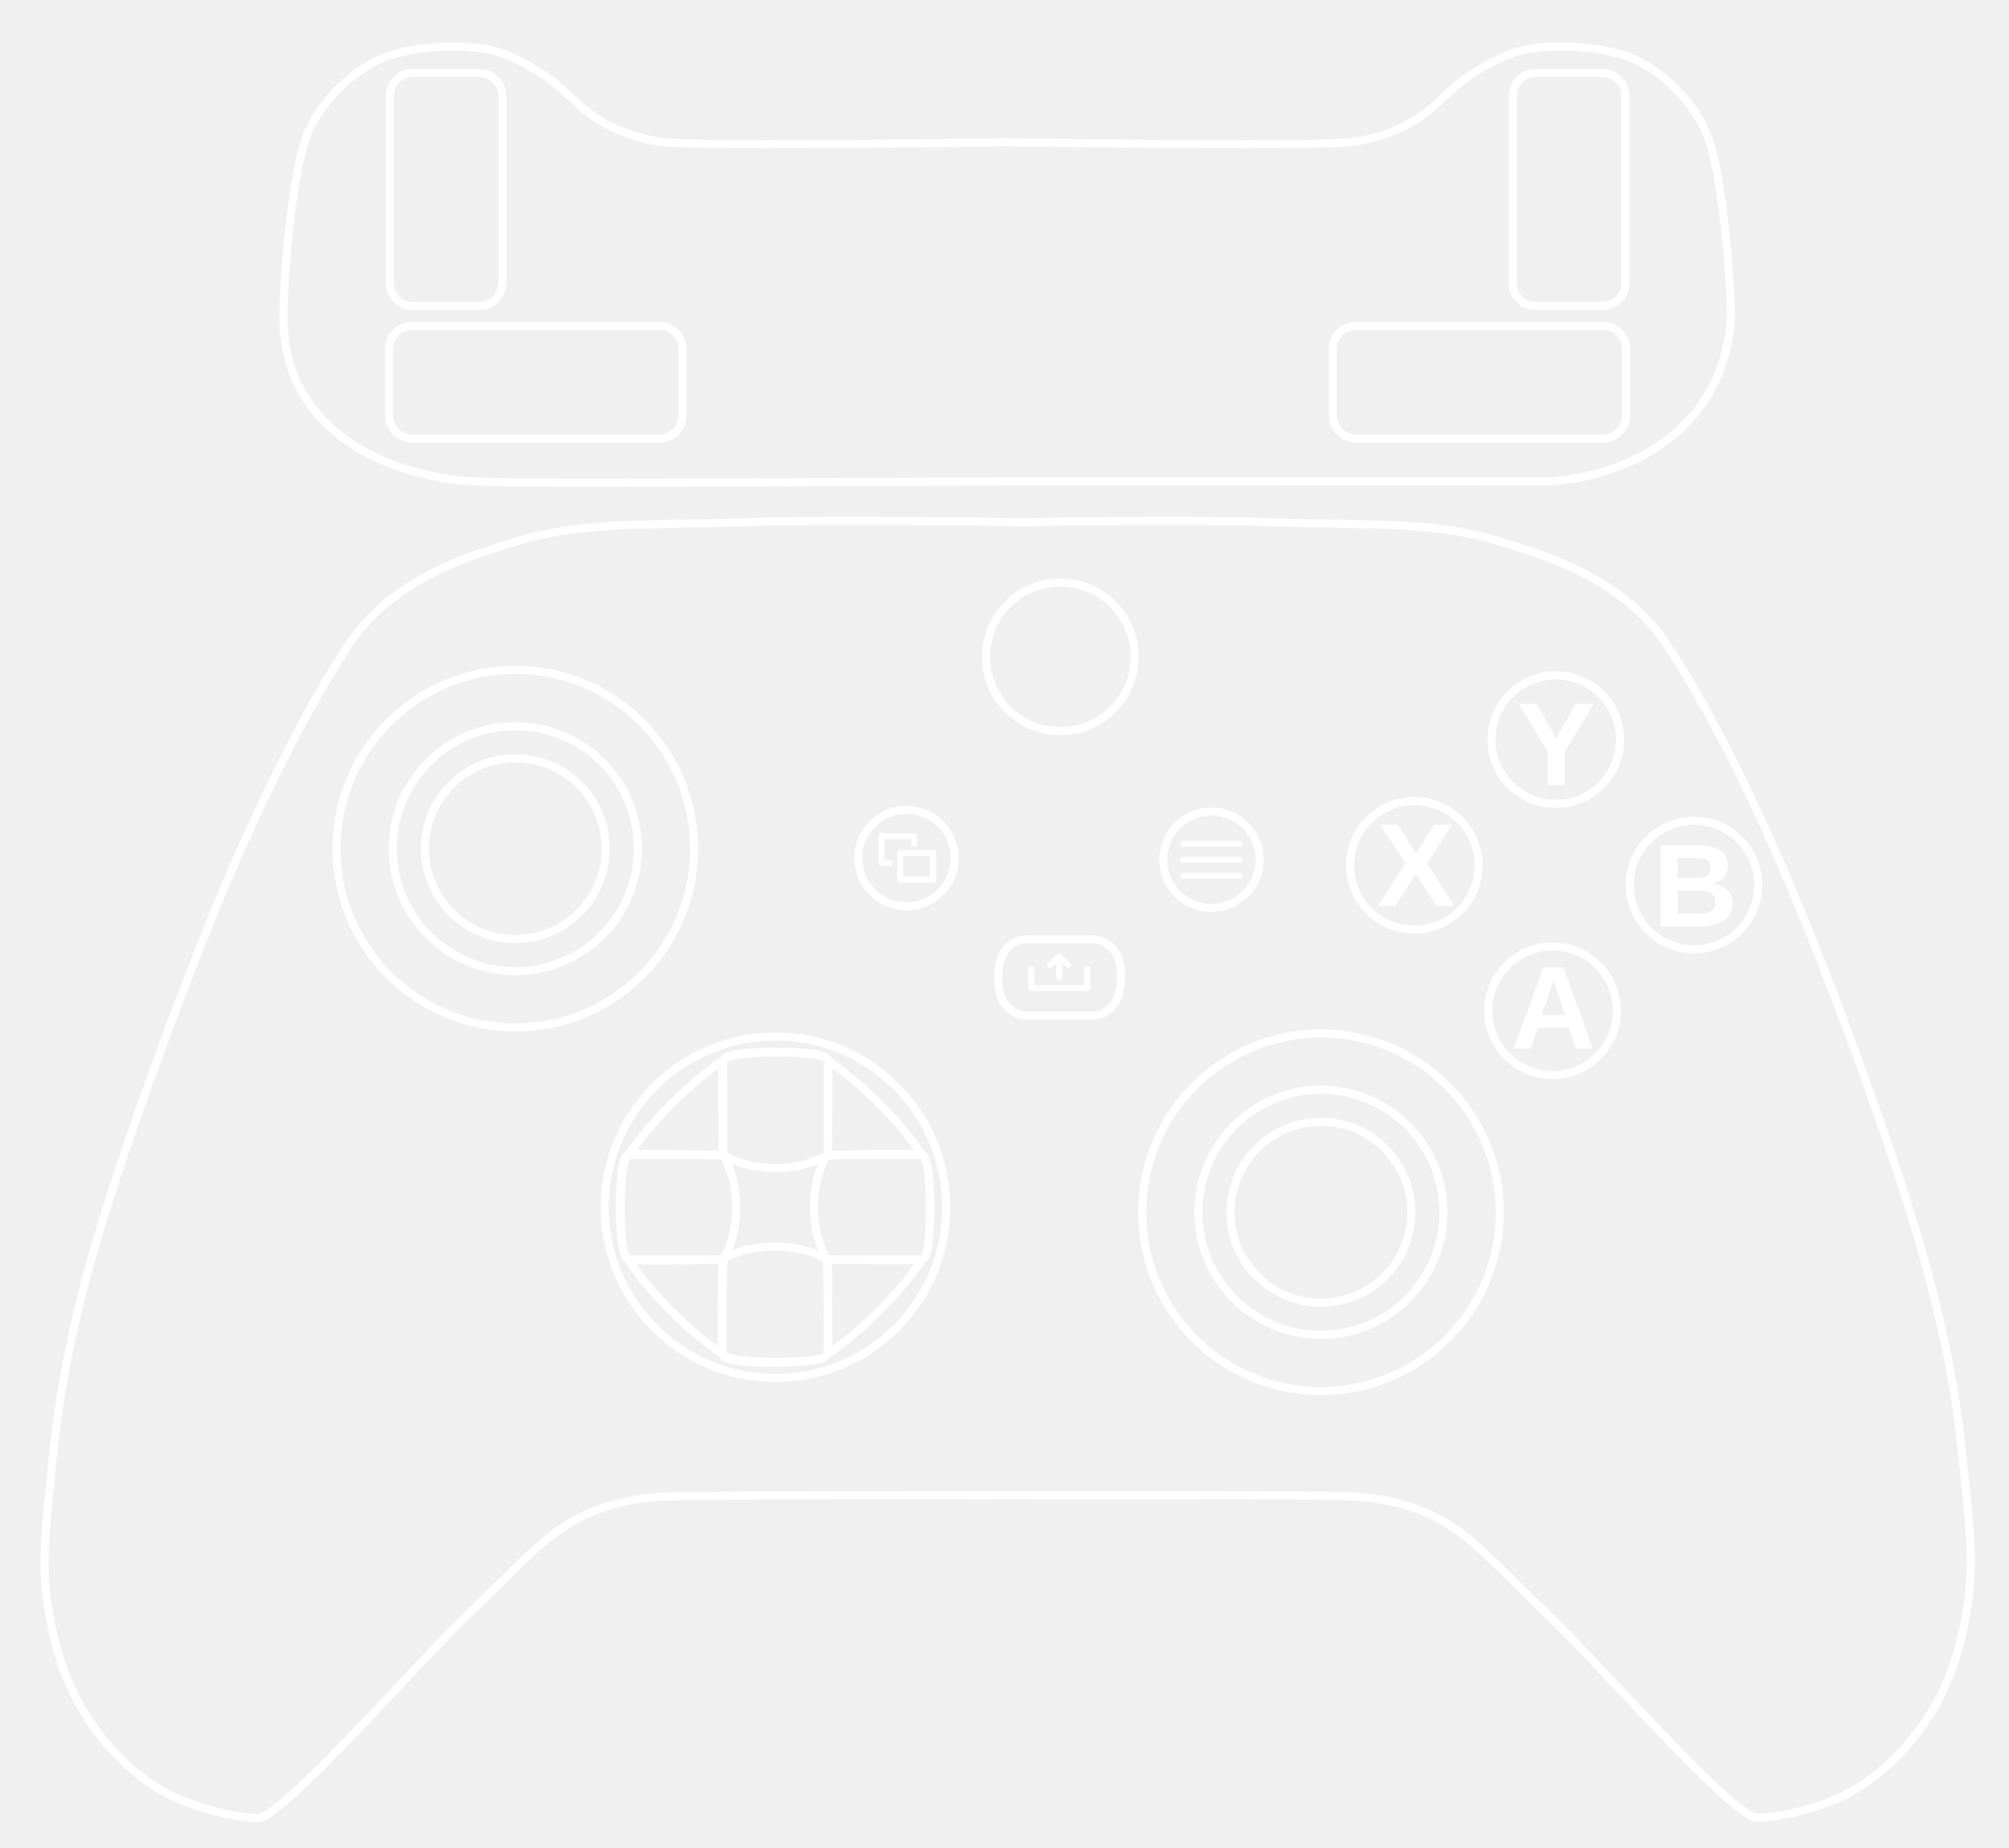
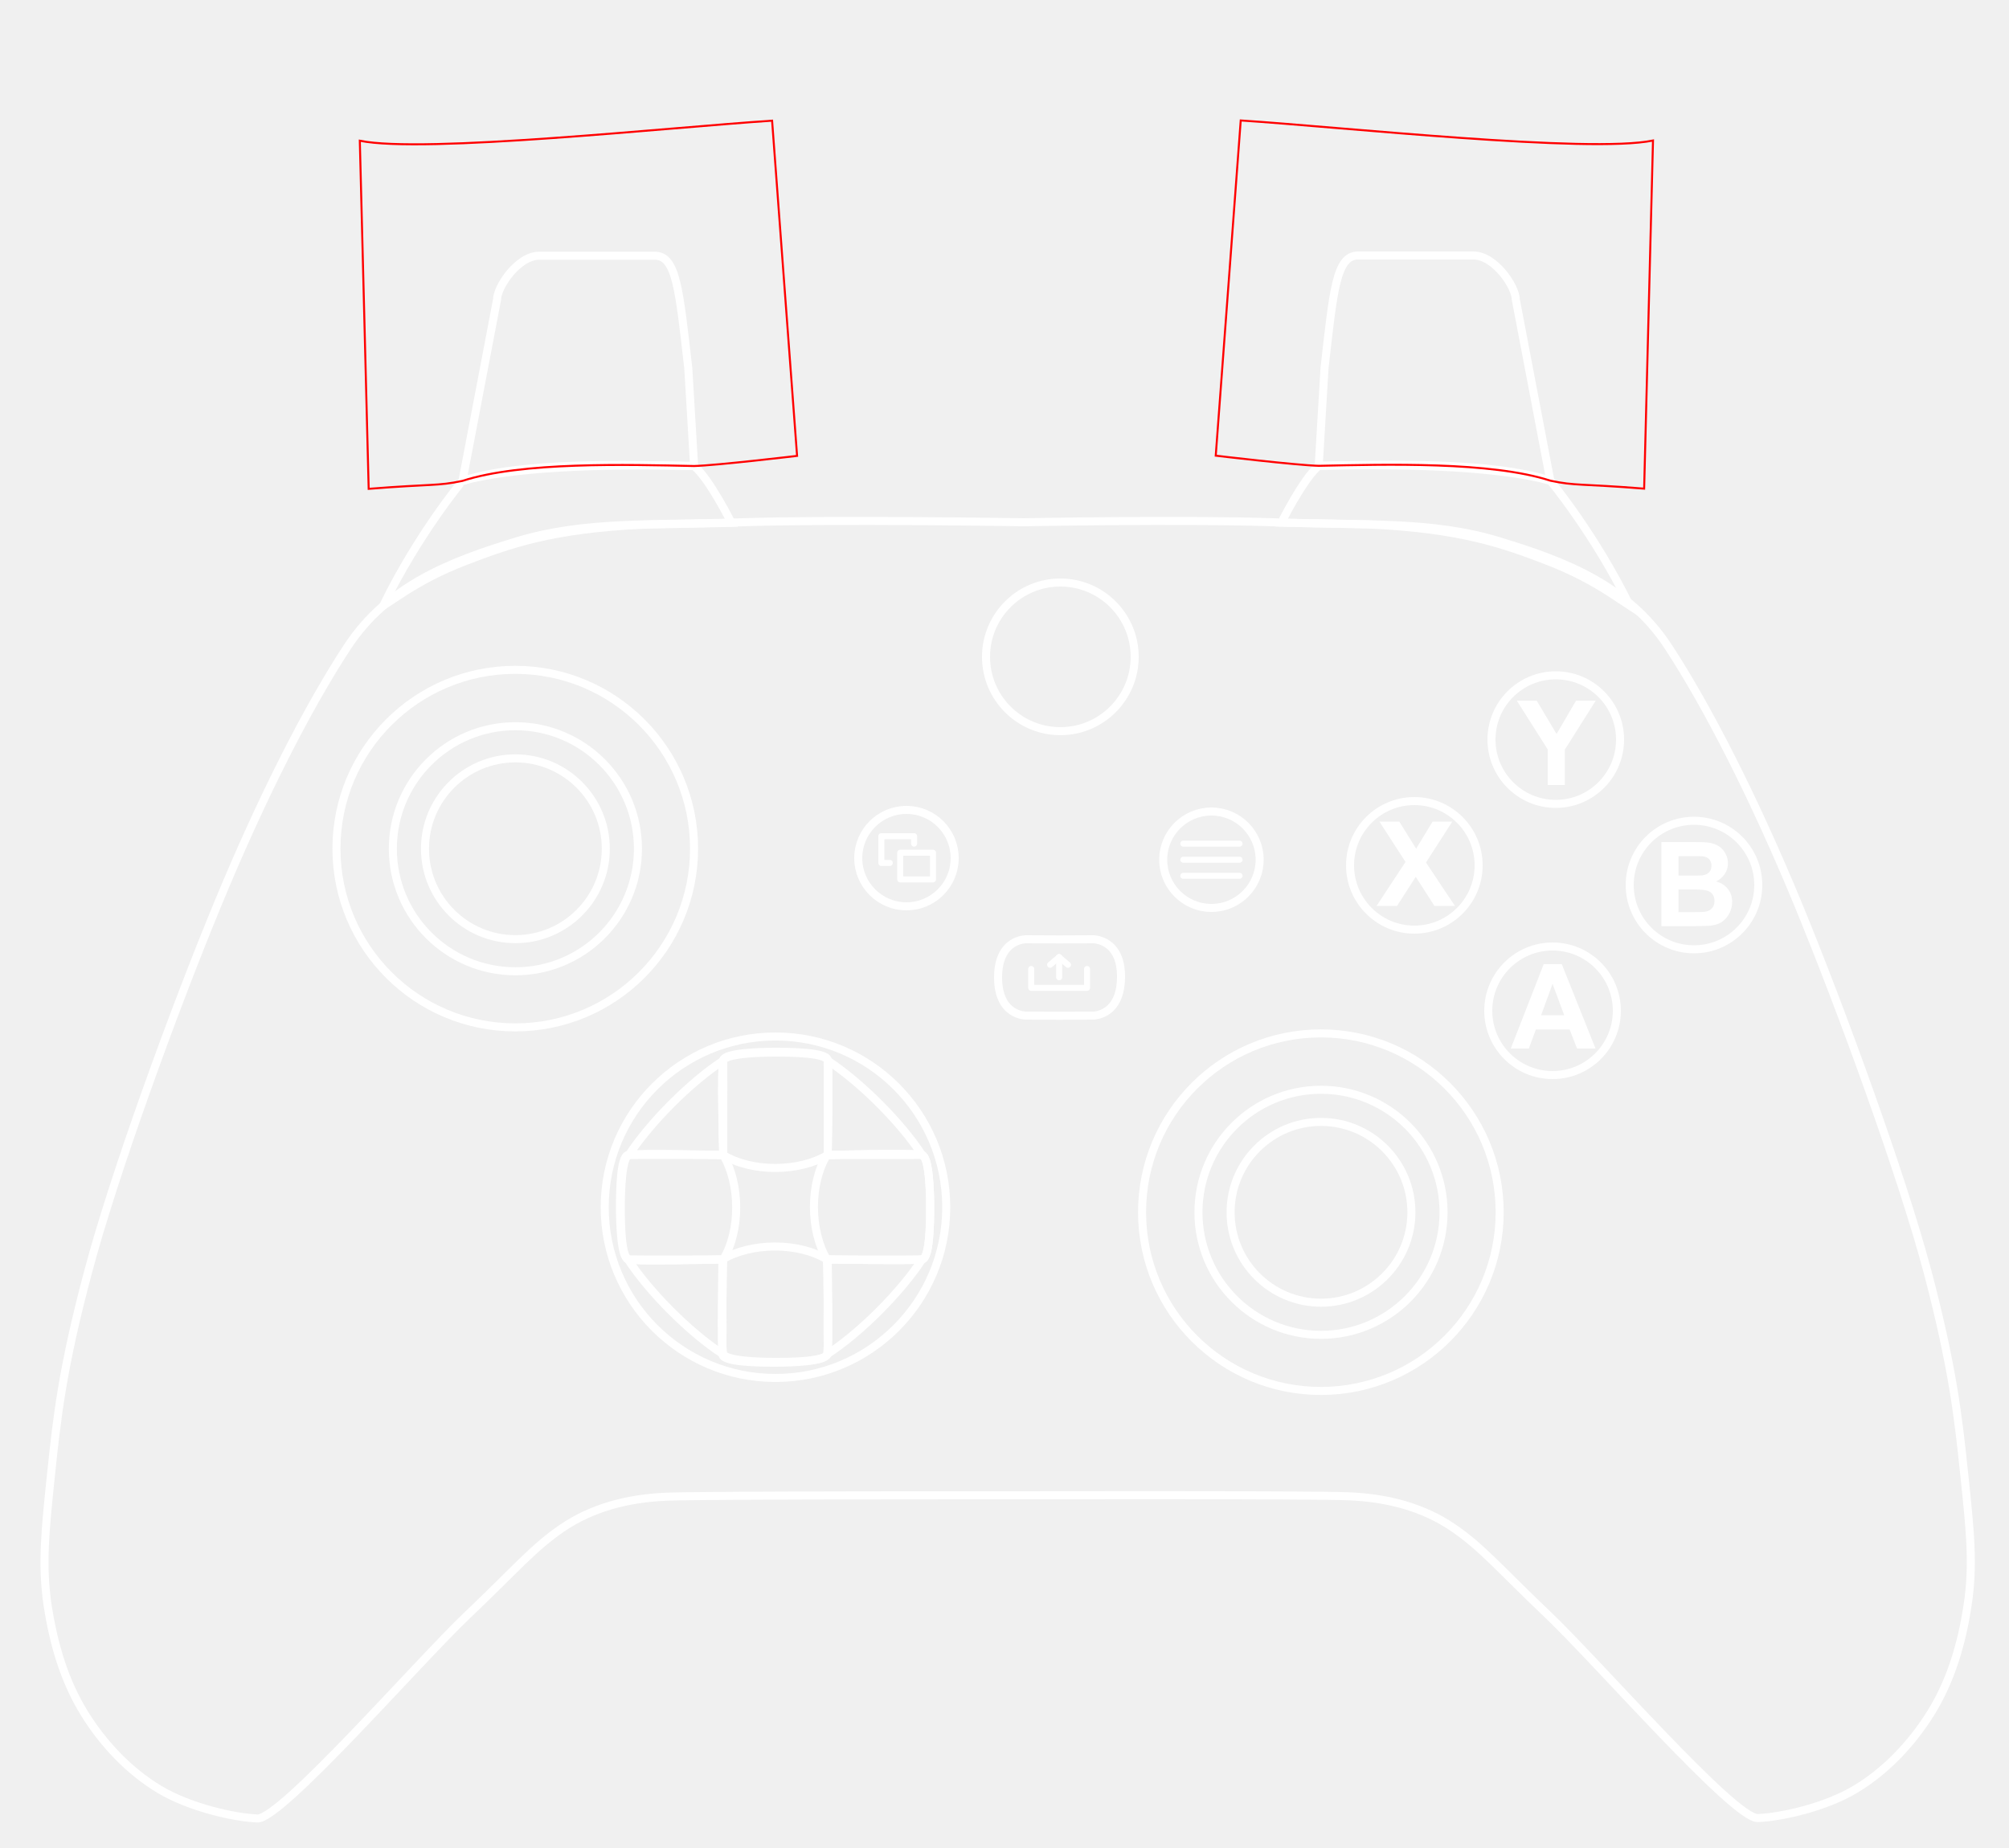
- <svg xmlns="http://www.w3.org/2000/svg" width="1000" height="920" viewBox="0 0 264.583 243.417" version="1.1" id="svg8">
-   <defs id="defs2">
-     </defs>
-   <g id="layer1" style="display:inline">
-     <ellipse style="opacity:1;fill:none;stroke:#ffffff;stroke-width:1.058;stroke-linecap:round;stroke-linejoin:round;stroke-miterlimit:4;stroke-dasharray:none;stroke-opacity:1" id="path872" cx="139.647" cy="86.519" rx="9.79" ry="9.79" />
-     <path style="fill:none;stroke:#ffffff;stroke-width:1.058;stroke-linecap:butt;stroke-linejoin:miter;stroke-miterlimit:4;stroke-dasharray:none;stroke-opacity:1" d="m 177.587,197.086 c 5.227,0.211 9.863,1.471 13.738,4.092 3.875,2.621 6.113,5.409 12.568,11.545 6.455,6.137 24.489,26.874 27.621,26.745 3.132,-0.129 8.92,-1.438 12.861,-3.8 3.941,-2.362 7.388,-5.952 9.938,-10.084 2.55,-4.132 4.014,-8.867 4.823,-14.176 0.809,-5.309 0.316,-9.903 -0.438,-17.245 -0.754,-7.342 -1.472,-13.955 -4.823,-26.598 -3.351,-12.643 -11.316,-34.536 -17.099,-48.52 -5.783,-13.984 -11.842,-25.897 -17.099,-33.906 -5.257,-8.009 -13.519,-11.208 -22.36,-13.884 -8.841,-2.676 -17.597,-2.047 -29.667,-2.457 -12.071,-0.41 -32.832,0 -32.832,0 0,0 -24.975,-0.41 -37.046,0 -12.071,0.41 -20.827,-0.186 -29.667,2.49 -8.841,2.676 -17.103,5.875 -22.36,13.884 -5.257,8.009 -11.316,19.921 -17.099,33.906 -5.783,13.984 -13.748,35.877 -17.099,48.52 -3.351,12.643 -4.068,19.257 -4.823,26.598 -0.754,7.342 -1.248,11.936 -0.438,17.245 0.809,5.309 2.273,10.044 4.823,14.176 2.55,4.132 5.997,7.722 9.938,10.084 3.941,2.362 9.729,3.67 12.861,3.8 3.132,0.129 21.166,-20.608 27.621,-26.745 6.455,-6.137 8.694,-8.924 12.568,-11.545 3.875,-2.621 8.51,-3.881 13.738,-4.092 5.227,-0.211 46.838,-0.179 46.838,-0.179 0,0 37.689,-0.065 42.916,0.146 z" id="path848-9" />
-     <circle style="opacity:1;fill:none;stroke:#ffffff;stroke-width:1.058;stroke-linecap:round;stroke-linejoin:round;stroke-miterlimit:4;stroke-dasharray:none;stroke-opacity:1" id="button6" cx="119.38" cy="113.03" r="6.35" />
-     <circle style="opacity:1;fill:none;stroke:#ffffff;stroke-width:1.058;stroke-linecap:round;stroke-linejoin:round;stroke-miterlimit:4;stroke-dasharray:none;stroke-opacity:1" id="button7" cx="159.544" cy="113.242" r="6.35" />
-     <circle style="opacity:1;fill:none;stroke:#ffffff;stroke-width:1.058;stroke-linecap:round;stroke-linejoin:round;stroke-miterlimit:4;stroke-dasharray:none;stroke-opacity:1" id="button2" cx="186.267" cy="113.982" r="8.467" />
-     <circle style="fill:none;stroke:#ffffff;stroke-width:1.058;stroke-linecap:round;stroke-linejoin:round;stroke-miterlimit:4;stroke-dasharray:none;stroke-opacity:1" id="button0" cx="204.47" cy="133.138" r="8.467" />
-     <path style="fill:none;stroke:#ffffff;stroke-width:1.058;stroke-linecap:butt;stroke-linejoin:miter;stroke-miterlimit:4;stroke-dasharray:none;stroke-opacity:1" d="m 63.086,63.446 c -9.71,-0.31 -25.433,-5.267 -25.761,-21.184 -0.022,-6.889 1.332,-20.489 3.268,-24.869 1.936,-4.38 5.924,-8.059 9.621,-9.659 3.697,-1.601 11.682,-2.424 16.389,-0.529 4.707,1.895 7.38,4.458 9.504,6.465 2.124,2.007 5.983,4.434 11.375,5.054 5.392,0.62 44.809,0 44.809,0 0,0 40.108,0.62 45.501,-3.3e-5 5.392,-0.62 9.251,-3.047 11.375,-5.054 2.124,-2.007 4.797,-4.57 9.504,-6.465 4.707,-1.895 12.692,-1.072 16.389,0.529 3.697,1.601 7.685,5.279 9.621,9.659 1.936,4.38 3.29,17.98 3.268,24.869 -1.427,16.517 -16.83,21.33 -25.761,21.184 -8.931,-0.146 -46.598,3e-6 -69.897,4e-6 -23.068,2e-6 -59.495,0.31 -69.205,6e-6 z" id="path1849" />
-     <circle style="fill:none;stroke:#ffffff;stroke-width:1.058;stroke-linecap:round;stroke-linejoin:round;stroke-miterlimit:4;stroke-dasharray:none;stroke-opacity:1" id="button3" cx="204.893" cy="97.42" r="8.467" />
-     <circle style="fill:none;stroke:#ffffff;stroke-width:1.058;stroke-linecap:round;stroke-linejoin:round;stroke-miterlimit:4;stroke-dasharray:none;stroke-opacity:1" id="button1" cx="223.097" cy="116.575" r="8.467" />
-     <g id="right-stick" transform="translate(-5.027075,-16.13958)" style="stroke:#ffffff;stroke-width:1.058;stroke-miterlimit:4;stroke-dasharray:none;stroke-opacity:1">
-       <g id="right-stick-core" transform="translate(-0.1323078,-0.1323004)" style="stroke:#ffffff;stroke-width:1.058;stroke-miterlimit:4;stroke-dasharray:none;stroke-opacity:1">
-         <circle style="opacity:1;fill:none;stroke:#ffffff;stroke-width:1.058;stroke-linecap:round;stroke-linejoin:round;stroke-miterlimit:4;stroke-dasharray:none;stroke-opacity:1" id="button9" cx="179.123" cy="175.948" r="11.906" />
-         <circle style="opacity:1;fill:none;stroke:#ffffff;stroke-width:1.058;stroke-linecap:round;stroke-linejoin:round;stroke-miterlimit:4;stroke-dasharray:none;stroke-opacity:1" id="path943-4" cx="179.123" cy="175.948" r="16.14" />
+ <svg xmlns="http://www.w3.org/2000/svg" version="1.1" id="svg8" x="0px" y="0px" viewBox="0 0 1000 920" style="enable-background:new 0 0 1000 920;" xml:space="preserve">
+   <style type="text/css" id="style2">
+ 	.st0{fill:none;stroke:#FFFFFF;stroke-width:4;stroke-linecap:round;stroke-linejoin:round;stroke-miterlimit:15.118;}
+ 	.st1{fill:none;stroke:#FFFFFF;stroke-width:4;stroke-miterlimit:15.118;}
+ 	.st2{fill:none;}
+ 	.st3{fill:none;stroke:#FFFFFF;stroke-width:3;stroke-linecap:round;stroke-miterlimit:15.118;}
+ 	.st4{fill:none;stroke:#FFFFFF;stroke-width:3;stroke-linecap:round;stroke-linejoin:round;stroke-miterlimit:15.118;}
+ 	.st5{fill:none;stroke:#FFFFFF;stroke-width:4;stroke-linejoin:bevel;stroke-miterlimit:15.118;}
+ 	.st6{enable-background:new    ;}
+ 	.st7{fill:#FFFFFF;}
+ 	.st8{fill:none;stroke:#FFFFFF;stroke-width:4;stroke-linecap:round;stroke-miterlimit:15.118;}
+ </style>
+   <defs id="defs9">
+     <clipPath clipPathUnits="userSpaceOnUse" id="clipPath1024">
+       <g id="use1026" />
+     </clipPath>
+   </defs>
+   <g id="layer1">
+     <circle id="path872" class="st0" cx="527.8" cy="327" r="37" />
+     <path id="path848-9" class="st1" d="m 671.2,744.9 c 19.8,0.8 37.3,5.6 51.9,15.5 14.6,9.9 23.1,20.4 47.5,43.6 24.4,23.2 92.6,101.6 104.4,101.1 11.8,-0.5 33.7,-5.4 48.6,-14.4 14.9,-8.9 27.9,-22.5 37.6,-38.1 9.6,-15.6 15.2,-33.5 18.2,-53.6 3.1,-20.1 1.2,-37.4 -1.7,-65.2 -2.9,-27.7 -5.6,-52.7 -18.2,-100.5 C 946.8,585.5 916.7,502.8 894.9,449.9 873,397 850.1,352 830.3,321.8 810.4,291.5 779.2,279.4 745.8,269.3 712.4,259.2 679.3,261.6 633.7,260 c -45.6,-1.5 -124.1,0 -124.1,0 0,0 -94.4,-1.5 -140,0 -45.6,1.5 -78.7,-0.7 -112.1,9.4 -33.4,10.1 -64.6,22.2 -84.5,52.5 C 153.1,352.2 130.2,397.2 108.4,450 86.5,502.9 56.4,585.6 43.8,633.4 31,681.2 28.3,706.2 25.4,734 c -2.9,27.8 -4.7,45.1 -1.7,65.2 3.1,20.1 8.6,38 18.2,53.6 9.6,15.6 22.7,29.2 37.6,38.1 14.9,8.9 36.8,13.9 48.6,14.4 11.8,0.5 80,-77.9 104.4,-101.1 24.4,-23.2 32.9,-33.7 47.5,-43.6 14.6,-9.9 32.2,-14.7 51.9,-15.5 19.8,-0.8 177,-0.7 177,-0.7 0,0 142.5,-0.3 162.3,0.5 z" style="display:inline" />
+     <circle id="button6" class="st0" cx="451.2" cy="427.2" r="24" />
+     <circle id="button7" class="st0" cx="603" cy="428" r="24" />
+     <circle id="button2" class="st0" cx="704" cy="430.8" r="32">
+ 	</circle>
+     <circle id="button0" class="st0" cx="772.8" cy="503.2" r="32">
+ 	</circle>
+     <path id="path1849" class="st2" d="m 238.4,239.8 c -36.7,-1.2 -96.1,-19.9 -97.4,-80.1 -0.1,-26 5,-77.4 12.4,-94 7.3,-16.6 22.4,-30.5 36.4,-36.5 14,-6 44.2,-9.2 61.9,-2 17.8,7.2 27.9,16.8 35.9,24.4 8,7.6 22.6,16.8 43,19.1 20.4,2.3 169.4,0 169.4,0 0,0 151.6,2.3 172,0 20.4,-2.3 35,-11.5 43,-19.1 8,-7.6 18.1,-17.3 35.9,-24.4 17.8,-7.1 48,-4.1 61.9,2 13.9,6.1 29,20 36.4,36.5 7.3,16.6 12.4,68 12.4,94 -5.4,62.4 -63.6,80.6 -97.4,80.1 -33.8,-0.6 -176.1,0 -264.2,0 -87.2,0 -224.9,1.2 -261.6,0 z" />
+     <circle id="button3" class="st0" cx="774.4" cy="368.2" r="32">
+ 	</circle>
+     <circle id="button1" class="st0" cx="843.2" cy="440.6" r="32">
+ 	</circle>
+     <g id="right-stick" transform="translate(-5.027075,-16.13958)">
+       <g id="right-stick-core" transform="translate(-0.1323078,-0.1323004)">
+         <circle id="button9" class="st0" cx="662.7" cy="619.8" r="45" />
+         <circle id="path943-4" class="st0" cx="662.7" cy="619.8" r="61" />
      </g>
-       <circle style="opacity:1;fill:none;stroke:#ffffff;stroke-width:1.058;stroke-linecap:round;stroke-linejoin:round;stroke-miterlimit:4;stroke-dasharray:none;stroke-opacity:1" id="path965" cx="178.991" cy="175.816" r="23.548" />
+       <circle id="path965" class="st0" cx="662.5" cy="619.6" r="89" />
    </g>
-     <path style="fill:none;stroke:#ffffff;stroke-width:1.058;stroke-linecap:butt;stroke-linejoin:miter;stroke-miterlimit:4;stroke-dasharray:none;stroke-opacity:1" d="m 95.25,178.329 c 0.306,0.892 4.559,1.058 6.879,1.058 2.32,0 6.706,-0.087 6.879,-1.058 0.173,-0.972 0,-12.435 0,-12.435 0,0 11.464,0.173 12.435,0 0.972,-0.173 1.058,-4.559 1.058,-6.879 0,-2.32 -0.166,-6.574 -1.058,-6.879 -0.892,-0.306 -12.435,0 -12.435,0 0,0 0.173,-11.464 0,-12.435 -0.173,-0.972 -4.559,-1.058 -6.879,-1.058 -2.32,0 -6.574,0.166 -6.879,1.058 -0.306,0.892 0,12.435 0,12.435 0,0 -11.543,-0.306 -12.435,0 -0.892,0.306 -1.058,4.559 -1.058,6.879 0,2.32 0.087,6.706 1.058,6.879 0.972,0.173 12.435,1e-5 12.435,1e-5 0,0 -0.306,11.543 5e-6,12.435 z" id="dpad" />
-     <circle style="opacity:1;fill:none;stroke:#ffffff;stroke-width:1.058;stroke-linecap:round;stroke-linejoin:round;stroke-miterlimit:4;stroke-dasharray:none;stroke-opacity:1" id="path1117" cx="102.129" cy="159.015" r="22.49" />
-     <path style="fill:none;stroke:#ffffff;stroke-width:1.058;stroke-linecap:butt;stroke-linejoin:miter;stroke-miterlimit:4;stroke-dasharray:none;stroke-opacity:1" d="m 135.149,133.773 c 0,0 -3.704,0.084 -3.704,-5.027 0,-5.111 3.704,-5.027 3.704,-5.027 2.902,0.025 5.856,0.035 8.784,0 0,0 3.757,-0.084 3.704,5.027 -0.053,5.111 -3.704,5.027 -3.704,5.027 -2.994,0.015 -5.843,0.018 -8.784,0 z" id="path1119" />
-     <path style="fill:none;stroke:#ffffff;stroke-width:0.794;stroke-linecap:round;stroke-linejoin:miter;stroke-miterlimit:4;stroke-dasharray:none;stroke-opacity:1" d="m 155.84,113.242 h 7.408" id="path1201" />
-     <path style="fill:none;stroke:#ffffff;stroke-width:0.794;stroke-linecap:round;stroke-linejoin:miter;stroke-miterlimit:4;stroke-dasharray:none;stroke-opacity:1" d="m 155.84,115.358 h 7.408" id="path1201-4" />
-     <path style="fill:none;stroke:#ffffff;stroke-width:0.794;stroke-linecap:round;stroke-linejoin:miter;stroke-miterlimit:4;stroke-dasharray:none;stroke-opacity:1" d="m 155.84,111.125 h 7.408" id="path1201-7" />
-     <rect style="opacity:1;fill:none;stroke:#ffffff;stroke-width:0.794;stroke-linecap:round;stroke-linejoin:round;stroke-miterlimit:4;stroke-dasharray:none;stroke-opacity:1" id="rect1232" width="4.322" height="3.517" x="118.558" y="112.326" />
-     <path id="rect1232-3" style="fill:none;stroke:#ffffff;stroke-width:0.794;stroke-linecap:round;stroke-linejoin:round;stroke-miterlimit:4;stroke-dasharray:none;stroke-opacity:1" d="m 117.192,113.655 h -1.113 v -3.517 h 4.322 v 0.988" />
-     <path style="display:inline;fill:none;stroke:#ffffff;stroke-width:1.058;stroke-linecap:butt;stroke-linejoin:bevel;stroke-miterlimit:4;stroke-dasharray:none;stroke-opacity:1" d="m 108.903,165.894 c 0,0 11.569,0.173 12.541,0 0.972,-0.173 1.058,-4.559 1.058,-6.879 0,-2.32 -0.166,-6.574 -1.058,-6.879 -0.892,-0.306 -12.541,0 -12.541,0 -2.299,3.792 -2.257,9.987 0,13.758 z" id="d3" />
-     <path id="rect1257" style="opacity:1;fill:none;stroke:#ffffff;stroke-width:0.794;stroke-linecap:round;stroke-linejoin:round;stroke-miterlimit:4;stroke-dasharray:none;stroke-opacity:1" d="m 143.166,127.635 v 2.5 h -7.342 v -2.5" />
-     <path style="fill:none;stroke:#ffffff;stroke-width:0.794;stroke-linecap:round;stroke-linejoin:miter;stroke-miterlimit:4;stroke-dasharray:none;stroke-opacity:1" d="m 139.495,128.72 c -0.007,-2.633 -0.007,-2.646 -0.007,-2.646" id="path1260" />
-     <path style="fill:none;stroke:#ffffff;stroke-width:0.794;stroke-linecap:round;stroke-linejoin:miter;stroke-miterlimit:4;stroke-dasharray:none;stroke-opacity:1" d="m 140.666,127.079 -1.178,-1.005" id="path1262" />
-     <path style="display:inline;fill:none;stroke:#ffffff;stroke-width:0.794;stroke-linecap:round;stroke-linejoin:miter;stroke-miterlimit:4;stroke-dasharray:none;stroke-opacity:1" d="m 138.31,127.079 1.178,-1.005" id="path1262-8" />
-     <text xml:space="preserve" style="font-style:normal;font-variant:normal;font-weight:bold;font-stretch:normal;font-size:15.522px;line-height:1.25;font-family:Arial;-inkscape-font-specification:'Arial Bold';fill:#ffffff;fill-opacity:1;stroke:none;stroke-width:0.265" x="181.292" y="119.327" id="text1286">
-       <tspan id="tspan1284" x="181.292" y="119.327" style="font-style:normal;font-variant:normal;font-weight:bold;font-stretch:normal;font-size:15.522px;font-family:Arial;-inkscape-font-specification:'Arial Bold';fill:#ffffff;stroke-width:0.265">X</tspan>
-     </text>
-     <text xml:space="preserve" style="font-style:normal;font-variant:normal;font-weight:bold;font-stretch:normal;font-size:15.522px;line-height:1.25;font-family:Arial;-inkscape-font-specification:'Arial Bold';display:inline;fill:#ffffff;fill-opacity:1;stroke:none;stroke-width:0.265" x="199.781" y="103.398" id="text1286-3">
-       <tspan id="tspan1284-8" x="199.781" y="103.398" style="font-style:normal;font-variant:normal;font-weight:bold;font-stretch:normal;font-size:15.522px;font-family:Arial;-inkscape-font-specification:'Arial Bold';fill:#ffffff;stroke-width:0.265">Y</tspan>
-     </text>
-     <text xml:space="preserve" style="font-style:normal;font-variant:normal;font-weight:bold;font-stretch:normal;font-size:15.522px;line-height:1.25;font-family:Arial;-inkscape-font-specification:'Arial Bold';display:inline;fill:#ffffff;fill-opacity:1;stroke:none;stroke-width:0.265" x="198.987" y="138.112" id="text1286-0">
-       <tspan id="tspan1284-0" x="198.987" y="138.112" style="font-style:normal;font-variant:normal;font-weight:bold;font-stretch:normal;font-size:15.522px;font-family:Arial;-inkscape-font-specification:'Arial Bold';fill:#ffffff;stroke-width:0.265">A</tspan>
-     </text>
-     <text xml:space="preserve" style="font-style:normal;font-variant:normal;font-weight:bold;font-stretch:normal;font-size:15.522px;line-height:1.25;font-family:Arial;-inkscape-font-specification:'Arial Bold';display:inline;fill:#ffffff;fill-opacity:1;stroke:none;stroke-width:0.265" x="217.667" y="122.025" id="text1286-8">
-       <tspan id="tspan1284-9" x="217.667" y="122.025" style="font-style:normal;font-variant:normal;font-weight:bold;font-stretch:normal;font-size:15.522px;font-family:Arial;-inkscape-font-specification:'Arial Bold';fill:#ffffff;stroke-width:0.265">B</tspan>
-     </text>
-     <g id="left-stick" transform="translate(-111.125,-64.02916)" style="display:inline;stroke:#ffffff;stroke-width:1.058;stroke-miterlimit:4;stroke-dasharray:none;stroke-opacity:1">
-       <g id="left-stick-core" transform="translate(-0.1323108,-0.1322972)" style="stroke:#ffffff;stroke-width:1.058;stroke-miterlimit:4;stroke-dasharray:none;stroke-opacity:1">
-         <circle style="opacity:1;fill:none;stroke:#ffffff;stroke-width:1.058;stroke-linecap:round;stroke-linejoin:round;stroke-miterlimit:4;stroke-dasharray:none;stroke-opacity:1" id="button8" cx="179.123" cy="175.948" r="11.906" />
-         <circle style="opacity:1;fill:none;stroke:#ffffff;stroke-width:1.058;stroke-linecap:round;stroke-linejoin:round;stroke-miterlimit:4;stroke-dasharray:none;stroke-opacity:1" id="path943-4-7" cx="179.123" cy="175.948" r="16.14" />
+     <path id="dpad" class="st1" d="m 360,674 c 1.2,3.4 17.2,4 26,4 8.8,0 25.3,-0.3 26,-4 0.7,-3.7 0,-47 0,-47 0,0 43.3,0.7 47,0 3.7,-0.7 4,-17.2 4,-26 0,-8.8 -0.6,-24.8 -4,-26 -3.4,-1.2 -47,0 -47,0 0,0 0.7,-43.3 0,-47 -0.7,-3.7 -17.2,-4 -26,-4 -8.8,0 -24.8,0.6 -26,4 -1.2,3.4 0,47 0,47 0,0 -43.6,-1.2 -47,0 -3.4,1.2 -4,17.2 -4,26 0,8.8 0.3,25.3 4,26 3.7,0.7 47,0 47,0 0,0 -1.2,43.6 0,47 z" />
+     <circle id="path1117" class="st0" cx="386" cy="601" r="85" />
+     <path id="path1119" class="st1" d="m 510.8,505.6 c 0,0 -14,0.3 -14,-19 0,-19.3 14,-19 14,-19 11,0.1 22.1,0.1 33.2,0 0,0 14.2,-0.3 14,19 -0.2,19.3 -14,19 -14,19 -11.3,0.1 -22.1,0.1 -33.2,0 z" />
+     <path id="path1201" class="st3" d="m 589,428 h 28" />
+     <path id="path1201-4" class="st3" d="m 589,436 h 28" />
+     <path id="path1201-7" class="st3" d="m 589,420 h 28" />
+     <rect id="rect1232" x="448.1" y="424.5" class="st4" width="16.3" height="13.3" />
+     <path id="rect1232-3" class="st4" d="m 442.9,429.6 h -4.2 V 416.3 H 455 v 3.7" />
+     <path id="d3" class="st5" d="m 411.6,627 c 0,0 43.7,0.7 47.4,0 3.7,-0.7 4,-17.2 4,-26 0,-8.8 -0.6,-24.8 -4,-26 -3.4,-1.2 -47.4,0 -47.4,0 -8.7,14.3 -8.5,37.7 0,52 z" />
+     <path id="rect1257" class="st4" d="m 541.1,482.4 v 9.4 h -27.8 v -9.4" />
+     <path id="path1260" class="st3" d="m 527.2,486.5 c 0,-10 0,-10 0,-10" />
+     <path id="path1262" class="st3" d="m 531.6,480.3 -4.5,-3.8" />
+     <path id="path1262-8" class="st3" d="m 522.7,480.3 4.5,-3.8" />
+     <g class="st6" id="g42">
+       <path class="st7" d="m 685.2,451 14.4,-21.9 -13,-20.1 h 9.9 l 8.4,13.5 8.2,-13.5 h 9.8 l -13.1,20.4 14.4,21.6 H 714 l -9.3,-14.5 -9.3,14.5 z" id="path40" />
+     </g>
+     <g class="st6" id="g46">
+       <path class="st7" d="M 770.4,390.8 V 373.1 L 755,348.8 h 9.9 l 9.9,16.6 9.7,-16.6 h 9.8 l -15.4,24.4 v 17.6 z" id="path44" />
+     </g>
+     <g class="st6" id="g50">
+       <path class="st7" d="M 794.2,522 H 785 l -3.7,-9.5 H 764.5 L 761,522 h -9 l 16.4,-42 h 9 z m -15.6,-16.6 -5.8,-15.6 -5.7,15.6 z" id="path48" />
+     </g>
+     <g class="st6" id="g54">
+       <path class="st7" d="m 827,419.2 h 16.8 c 3.3,0 5.8,0.1 7.4,0.4 1.6,0.3 3.1,0.9 4.4,1.7 1.3,0.9 2.4,2 3.2,3.5 0.8,1.5 1.3,3.1 1.3,4.9 0,2 -0.5,3.8 -1.6,5.4 -1.1,1.6 -2.5,2.9 -4.3,3.7 2.6,0.7 4.5,2 5.9,3.8 1.4,1.8 2.1,3.9 2.1,6.3 0,1.9 -0.4,3.8 -1.3,5.6 -0.9,1.8 -2.1,3.2 -3.6,4.3 -1.5,1.1 -3.4,1.7 -5.7,2 -1.4,0.2 -4.8,0.2 -10.2,0.3 H 827 Z m 8.5,7 v 9.7 h 5.6 c 3.3,0 5.4,0 6.2,-0.1 1.5,-0.2 2.6,-0.7 3.4,-1.5 0.8,-0.8 1.2,-1.9 1.2,-3.3 0,-1.3 -0.4,-2.4 -1.1,-3.2 -0.7,-0.8 -1.8,-1.3 -3.2,-1.5 -0.8,-0.1 -3.3,-0.1 -7.2,-0.1 z m 0,16.7 v 11.2 h 7.8 c 3.1,0 5,-0.1 5.8,-0.3 1.3,-0.2 2.3,-0.8 3.1,-1.7 0.8,-0.9 1.2,-2.1 1.2,-3.6 0,-1.3 -0.3,-2.3 -0.9,-3.2 -0.6,-0.9 -1.5,-1.5 -2.7,-1.9 -1.2,-0.4 -3.7,-0.6 -7.5,-0.6 h -6.8 z" id="path52" />
+     </g>
+     <g id="left-stick" transform="translate(-111.125,-64.02916)">
+       <g id="left-stick-core" transform="translate(-0.1323108,-0.1322972)">
+         <circle id="button8" class="st0" cx="367.8" cy="486.7" r="45" />
+         <circle id="path943-4-7" class="st0" cx="367.8" cy="486.7" r="61" />
      </g>
-       <circle style="opacity:1;fill:none;stroke:#ffffff;stroke-width:1.058;stroke-linecap:round;stroke-linejoin:round;stroke-miterlimit:4;stroke-dasharray:none;stroke-opacity:1" id="path965-9" cx="178.991" cy="175.816" r="23.548" />
+       <circle id="path965-9" class="st0" cx="367.6" cy="486.5" r="89" />
    </g>
-     <path id="right-trigger" d="m 202.238,9.616 h 8.817 a 3,3 45 0 1 3,3 l 0,24.692 a 3,3 135 0 1 -3,3 h -8.817 a 3,3 45 0 1 -3,-3 V 12.616 a 3,3 135 0 1 3,-3 z" style="opacity:1;fill:none;stroke:#ffffff;stroke-width:1.058;stroke-linecap:round;stroke-linejoin:miter;stroke-miterlimit:4;stroke-dasharray:none" />
-     <path id="button5" d="m 214.157,45.937 v 8.817 a 3,3 135 0 1 -3,3 h -32.629 a 3,3 45 0 1 -3,-3 v -8.817 a 3,3 135 0 1 3,-3 h 32.629 a 3,3 45 0 1 3,3 z" style="display:inline;fill:none;stroke:#ffffff;stroke-width:1.058;stroke-linecap:round;stroke-linejoin:miter;stroke-miterlimit:4;stroke-dasharray:none" />
-     <path id="left-trigger" d="m 63.164,9.615 h -8.817 a 3,3 135 0 0 -3,3 v 24.692 a 3,3 45 0 0 3,3 h 8.817 a 3,3 135 0 0 3,-3 V 12.615 a 3,3 45 0 0 -3,-3 z" style="display:inline;fill:none;stroke:#ffffff;stroke-width:1.058;stroke-linecap:round;stroke-linejoin:miter;stroke-miterlimit:4;stroke-dasharray:none" />
-     <path id="button4" d="m 51.244,45.937 v 8.817 a 3,3 45 0 0 3,3 h 32.629 a 3,3 135 0 0 3,-3 v -8.817 a 3,3 45 0 0 -3,-3 l -32.629,0 a 3,3 135 0 0 -3,3 z" style="display:inline;fill:none;stroke:#ffffff;stroke-width:1.058;stroke-linecap:round;stroke-linejoin:miter;stroke-miterlimit:4;stroke-dasharray:none" />
-     <path style="display:inline;fill:none;stroke:#ffffff;stroke-width:1.058;stroke-linecap:butt;stroke-linejoin:bevel;stroke-miterlimit:4;stroke-dasharray:none;stroke-opacity:1" d="m 95.144,165.894 c 0,0 -0.173,11.569 0,12.541 0.173,0.972 4.559,1.058 6.879,1.058 2.32,0 6.574,-0.166 6.879,-1.058 0.306,-0.892 0,-12.541 0,-12.541 -3.792,-2.299 -9.987,-2.257 -13.758,0 z" id="d5" />
-     <path style="display:inline;fill:none;stroke:#ffffff;stroke-width:1.058;stroke-linecap:butt;stroke-linejoin:bevel;stroke-miterlimit:4;stroke-dasharray:none;stroke-opacity:1" d="m 95.25,152.135 c 0,0 -11.569,-0.173 -12.541,0 -0.972,0.173 -1.058,4.559 -1.058,6.879 0,2.32 0.166,6.574 1.058,6.879 0.892,0.306 12.541,0 12.541,0 2.299,-3.792 2.257,-9.987 0,-13.758 z" id="d7" />
-     <path style="display:inline;fill:none;stroke:#ffffff;stroke-width:1.058;stroke-linecap:butt;stroke-linejoin:bevel;stroke-miterlimit:4;stroke-dasharray:none;stroke-opacity:1" d="m 109.008,152.135 c 0,0 0.173,-11.569 0,-12.541 -0.173,-0.972 -4.559,-1.058 -6.879,-1.058 -2.32,0 -6.574,0.166 -6.879,1.058 -0.306,0.892 0,12.541 0,12.541 3.792,2.299 9.987,2.257 13.758,0 z" id="d1" />
-     <path style="display:inline;fill:none;stroke:#ffffff;stroke-width:1.058;stroke-linecap:butt;stroke-linejoin:miter;stroke-miterlimit:4;stroke-dasharray:none;stroke-opacity:1" d="m 121.444,152.135 c -1.69,0.019 -12.435,0 -12.435,0 0,0 0.026,-10.813 0,-12.435 4.315,2.837 9.598,8.091 12.435,12.435 z" id="d2" />
-     <path style="display:inline;fill:none;stroke:#ffffff;stroke-width:1.058;stroke-linecap:butt;stroke-linejoin:miter;stroke-miterlimit:4;stroke-dasharray:none;stroke-opacity:1" d="m 109.008,178.329 c -0.019,-1.69 0,-12.435 0,-12.435 0,0 10.813,0.026 12.435,0 -2.837,4.315 -8.091,9.598 -12.435,12.435 z" id="d4" />
-     <path style="display:inline;fill:none;stroke:#ffffff;stroke-width:1.058;stroke-linecap:butt;stroke-linejoin:miter;stroke-miterlimit:4;stroke-dasharray:none;stroke-opacity:1" d="m 95.144,178.329 c 0.019,-1.69 0,-12.435 0,-12.435 0,0 -10.813,0.026 -12.435,0 2.837,4.315 8.091,9.598 12.435,12.435 z" id="d6" />
-     <path style="display:inline;fill:none;stroke:#ffffff;stroke-width:1.058;stroke-linecap:butt;stroke-linejoin:miter;stroke-miterlimit:4;stroke-dasharray:none;stroke-opacity:1" d="m 95.25,139.7 c 0.019,1.69 0,12.435 0,12.435 0,0 -10.813,-0.026 -12.435,0 2.837,-4.315 8.091,-9.598 12.435,-12.435 z" id="d8" />
+     <path id="right-trigger" class="st8" d="m 659.3,183.2 -2.9,48.7 c 50.1,-1.1 90.9,0.8 115.3,7.4 l -17.2,-90.2 c 0,-6.3 -10.4,-21.9 -21.1,-21.9 H 676 c -10.8,0 -12.3,17 -16.7,56 z" />
+     <path id="left-trigger" class="st8" d="m 325.9,127.3 h -57.4 c -10.8,0 -21.1,15.6 -21.1,21.9 l -17.2,90.2 c 24.4,-6.6 65.2,-8.5 115.3,-7.4 l -2.9,-48.7 c -4.5,-39 -5.9,-56 -16.7,-56 z" style="fill:none" />
+     <path id="button5" class="st8" d="m 771.7,239.3 c -29.5,-9.6 -82,-8.1 -115.3,-7.4 -7.7,6.4 -18.6,28.3 -18.6,28.3 l 43.7,0.9 c 45.9,2.1 67.1,9.8 88.9,18.2 11.4,4.4 22.4,10 32.6,16.8 l 8.2,5.4 c -17.4,-35.6 -39.5,-62.2 -39.5,-62.2 z" />
+     <path id="button4" class="st8" d="m 190.7,301.6 8.2,-5.4 c 10.2,-6.8 21.1,-12.4 32.6,-16.8 21.9,-8.4 43,-16.1 88.9,-18.2 l 43.7,-0.9 c 0,0 -10.9,-21.9 -18.6,-28.3 -33.3,-0.7 -85.8,-2.2 -115.3,7.4 0,-0.1 -22.1,26.5 -39.5,62.2 z" />
+     <path id="d5" class="st5" d="m 359.6,627 c 0,0 -0.7,43.7 0,47.4 0.7,3.7 17.2,4 26,4 8.8,0 24.8,-0.6 26,-4 1.2,-3.4 0,-47.4 0,-47.4 -14.3,-8.7 -37.7,-8.5 -52,0 z" />
+     <path id="d7" class="st5" d="m 360,575 c 0,0 -43.7,-0.7 -47.4,0 -3.7,0.7 -4,17.2 -4,26 0,8.8 0.6,24.8 4,26 3.4,1.2 47.4,0 47.4,0 8.7,-14.3 8.5,-37.7 0,-52 z" />
+     <path id="d1" class="st5" d="m 412,575 c 0,0 0.7,-43.7 0,-47.4 -0.7,-3.7 -17.2,-4 -26,-4 -8.8,0 -24.8,0.6 -26,4 -1.2,3.4 0,47.4 0,47.4 14.3,8.7 37.7,8.5 52,0 z" />
+     <path id="d2" class="st1" d="m 459,575 c -6.4,0.1 -47,0 -47,0 0,0 0.1,-40.9 0,-47 16.3,10.7 36.3,30.6 47,47 z" />
+     <path id="d4" class="st1" d="m 412,674 c -0.1,-6.4 0,-47 0,-47 0,0 40.9,0.1 47,0 -10.7,16.3 -30.6,36.3 -47,47 z" />
+     <path id="d6" class="st1" d="m 359.6,674 c 0.1,-6.4 0,-47 0,-47 0,0 -40.9,0.1 -47,0 10.7,16.3 30.6,36.3 47,47 z" />
+     <path id="d8" class="st1" d="m 360,528 c 0.1,6.4 0,47 0,47 0,0 -40.9,-0.1 -47,0 10.7,-16.3 30.6,-36.3 47,-47 z" />
+     <path id="RightTriggerClip" class="st8" d="M 818.387,243.261 822.8,69.961 C 791,76.487 668.501,63.306 617.583,59.971 L 605.147,226.852 c 0,0 40.079,4.761 51.253,5.048 33.3,-0.7 85.8,-2.2 115.3,7.4 12.589,2.663 14.856,1.421 46.687,3.961 z" style="fill:none;stroke:#ff0000;stroke-width:1;stroke-linecap:round;stroke-miterlimit:15.118;stroke-dasharray:none;stroke-opacity:1" />
+     <path id="LeftTriggerClip" class="st8" d="M 183.513,243.361 179.1,70.061 c 31.8,6.526 154.299,-6.655 205.217,-9.989 L 396.753,226.952 c 0,0 -40.079,4.761 -51.253,5.048 -33.3,-0.7 -85.8,-2.2 -115.3,7.4 -12.589,2.663 -14.856,1.421 -46.687,3.961 z" style="fill:none;stroke:#ff0000;stroke-width:1;stroke-linecap:round;stroke-miterlimit:15.118;stroke-dasharray:none;stroke-opacity:1" />
  </g>
</svg>
